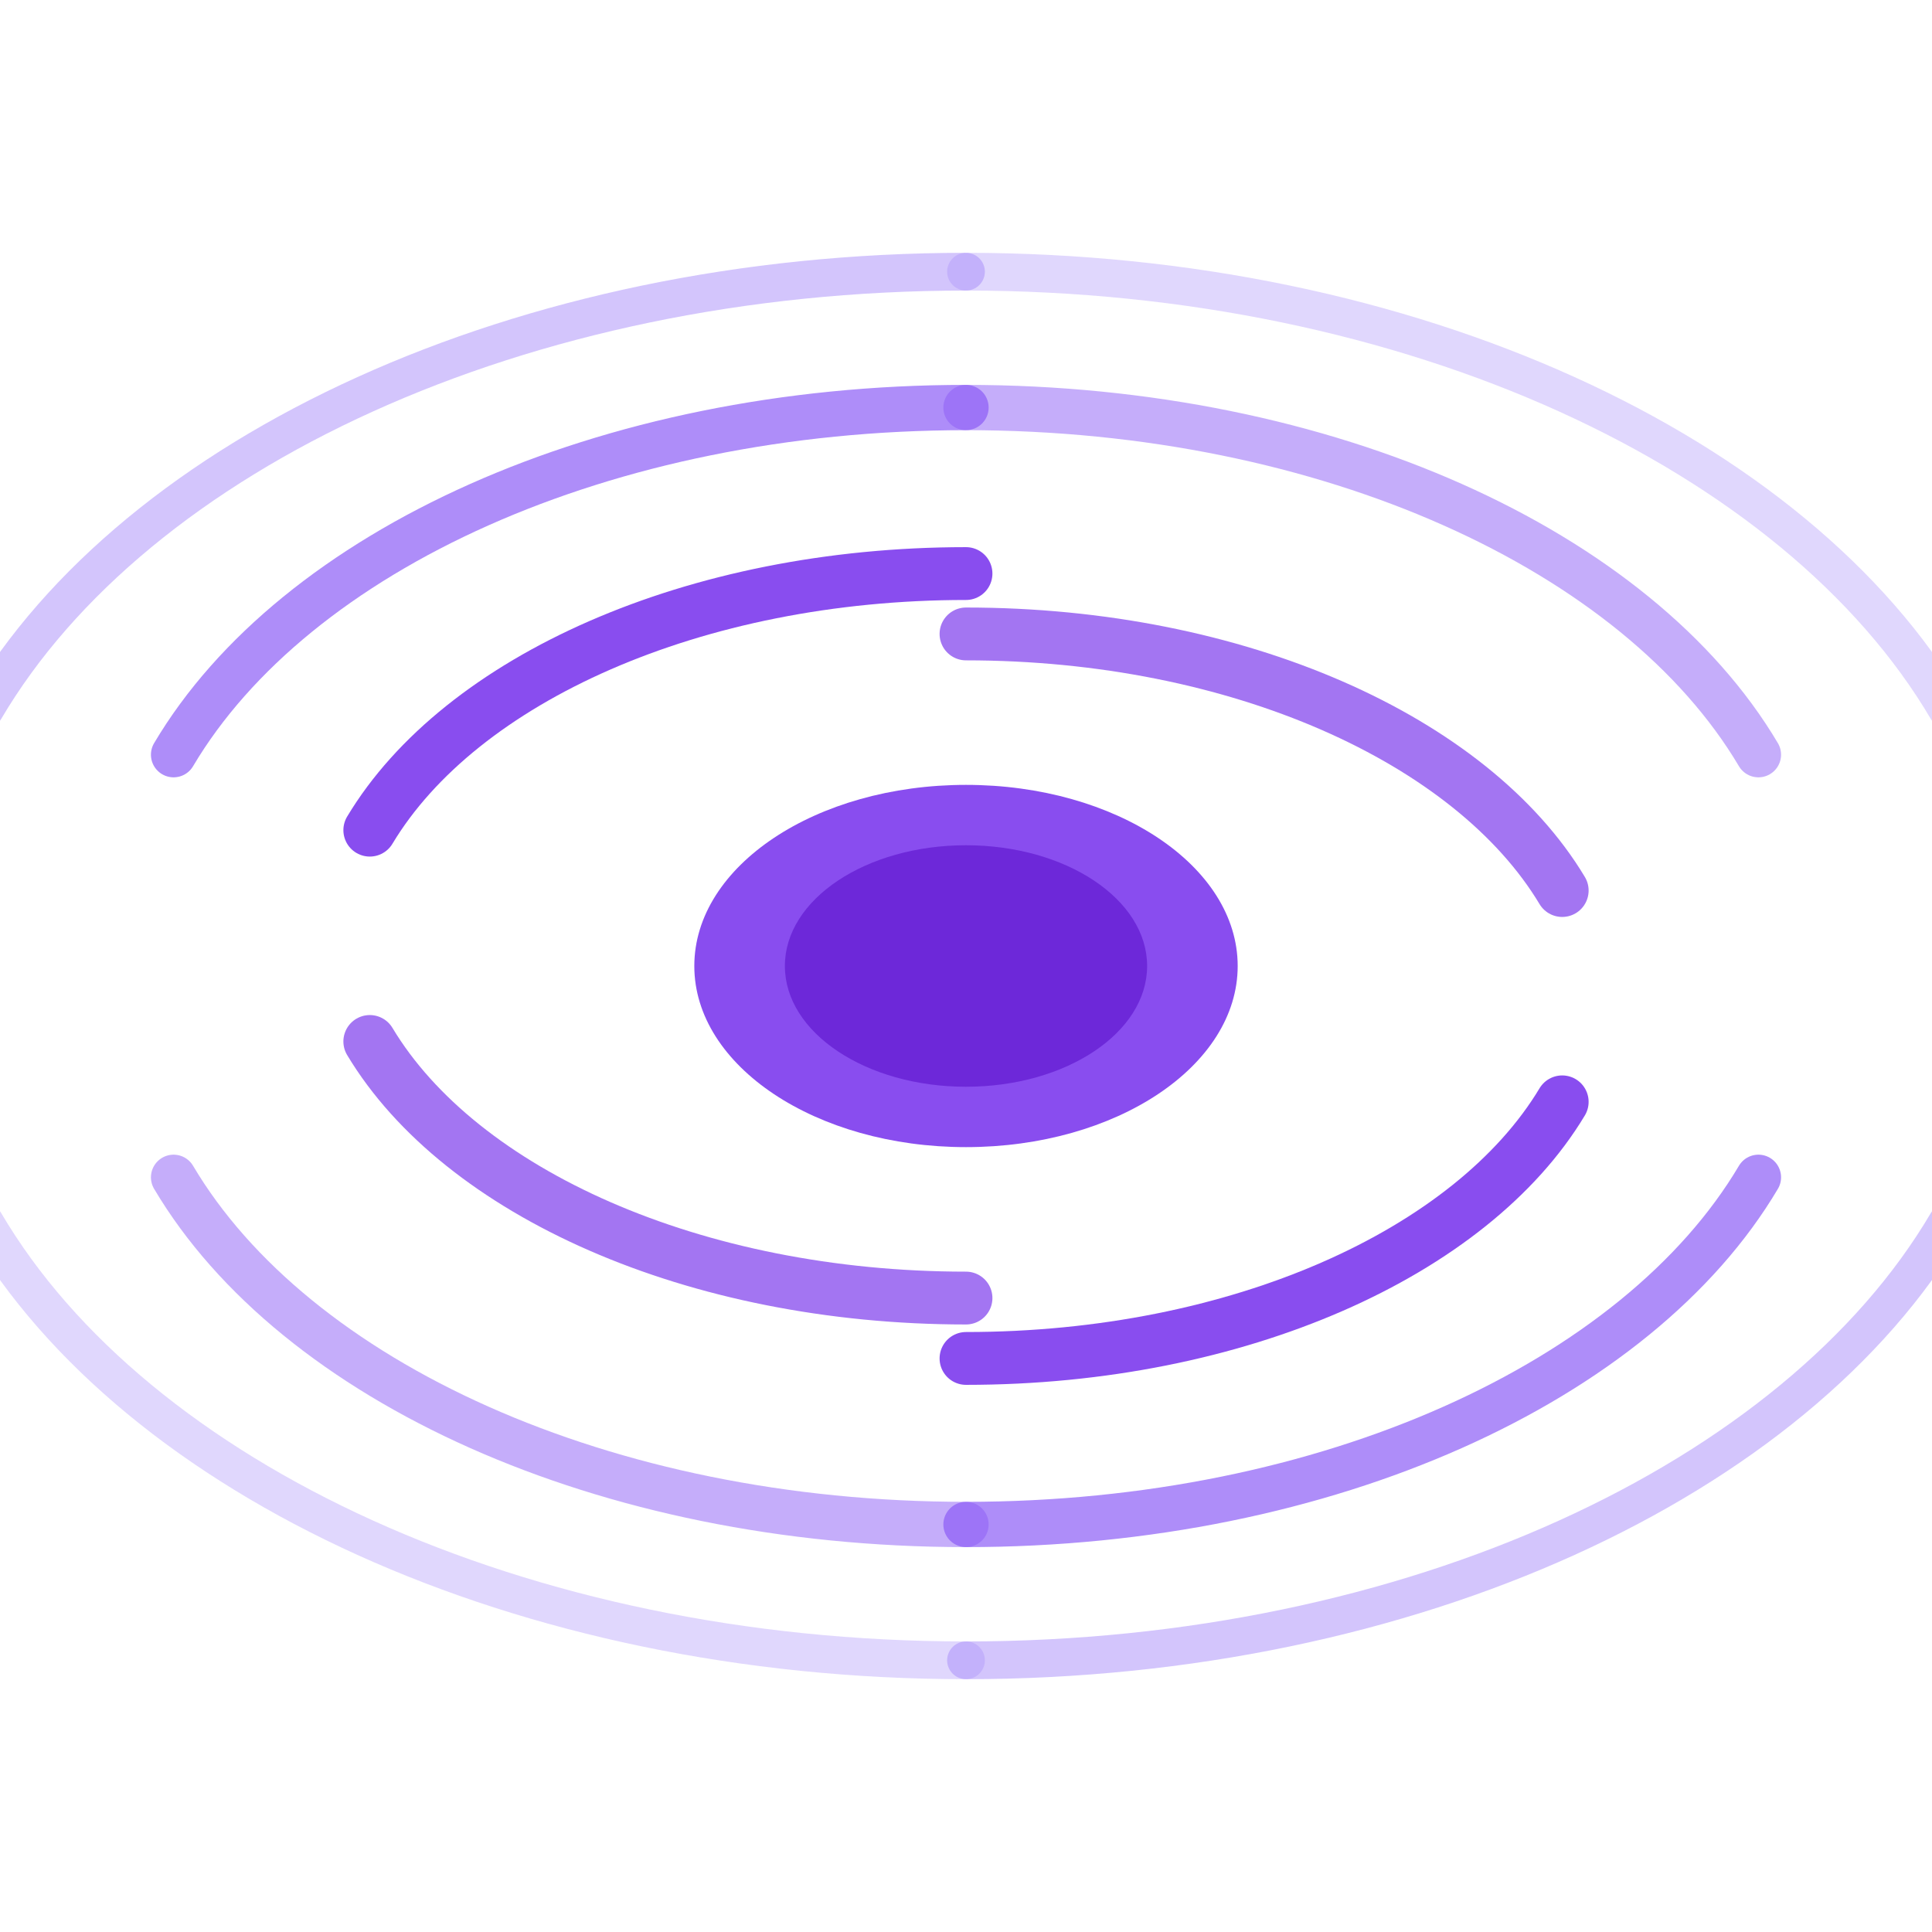
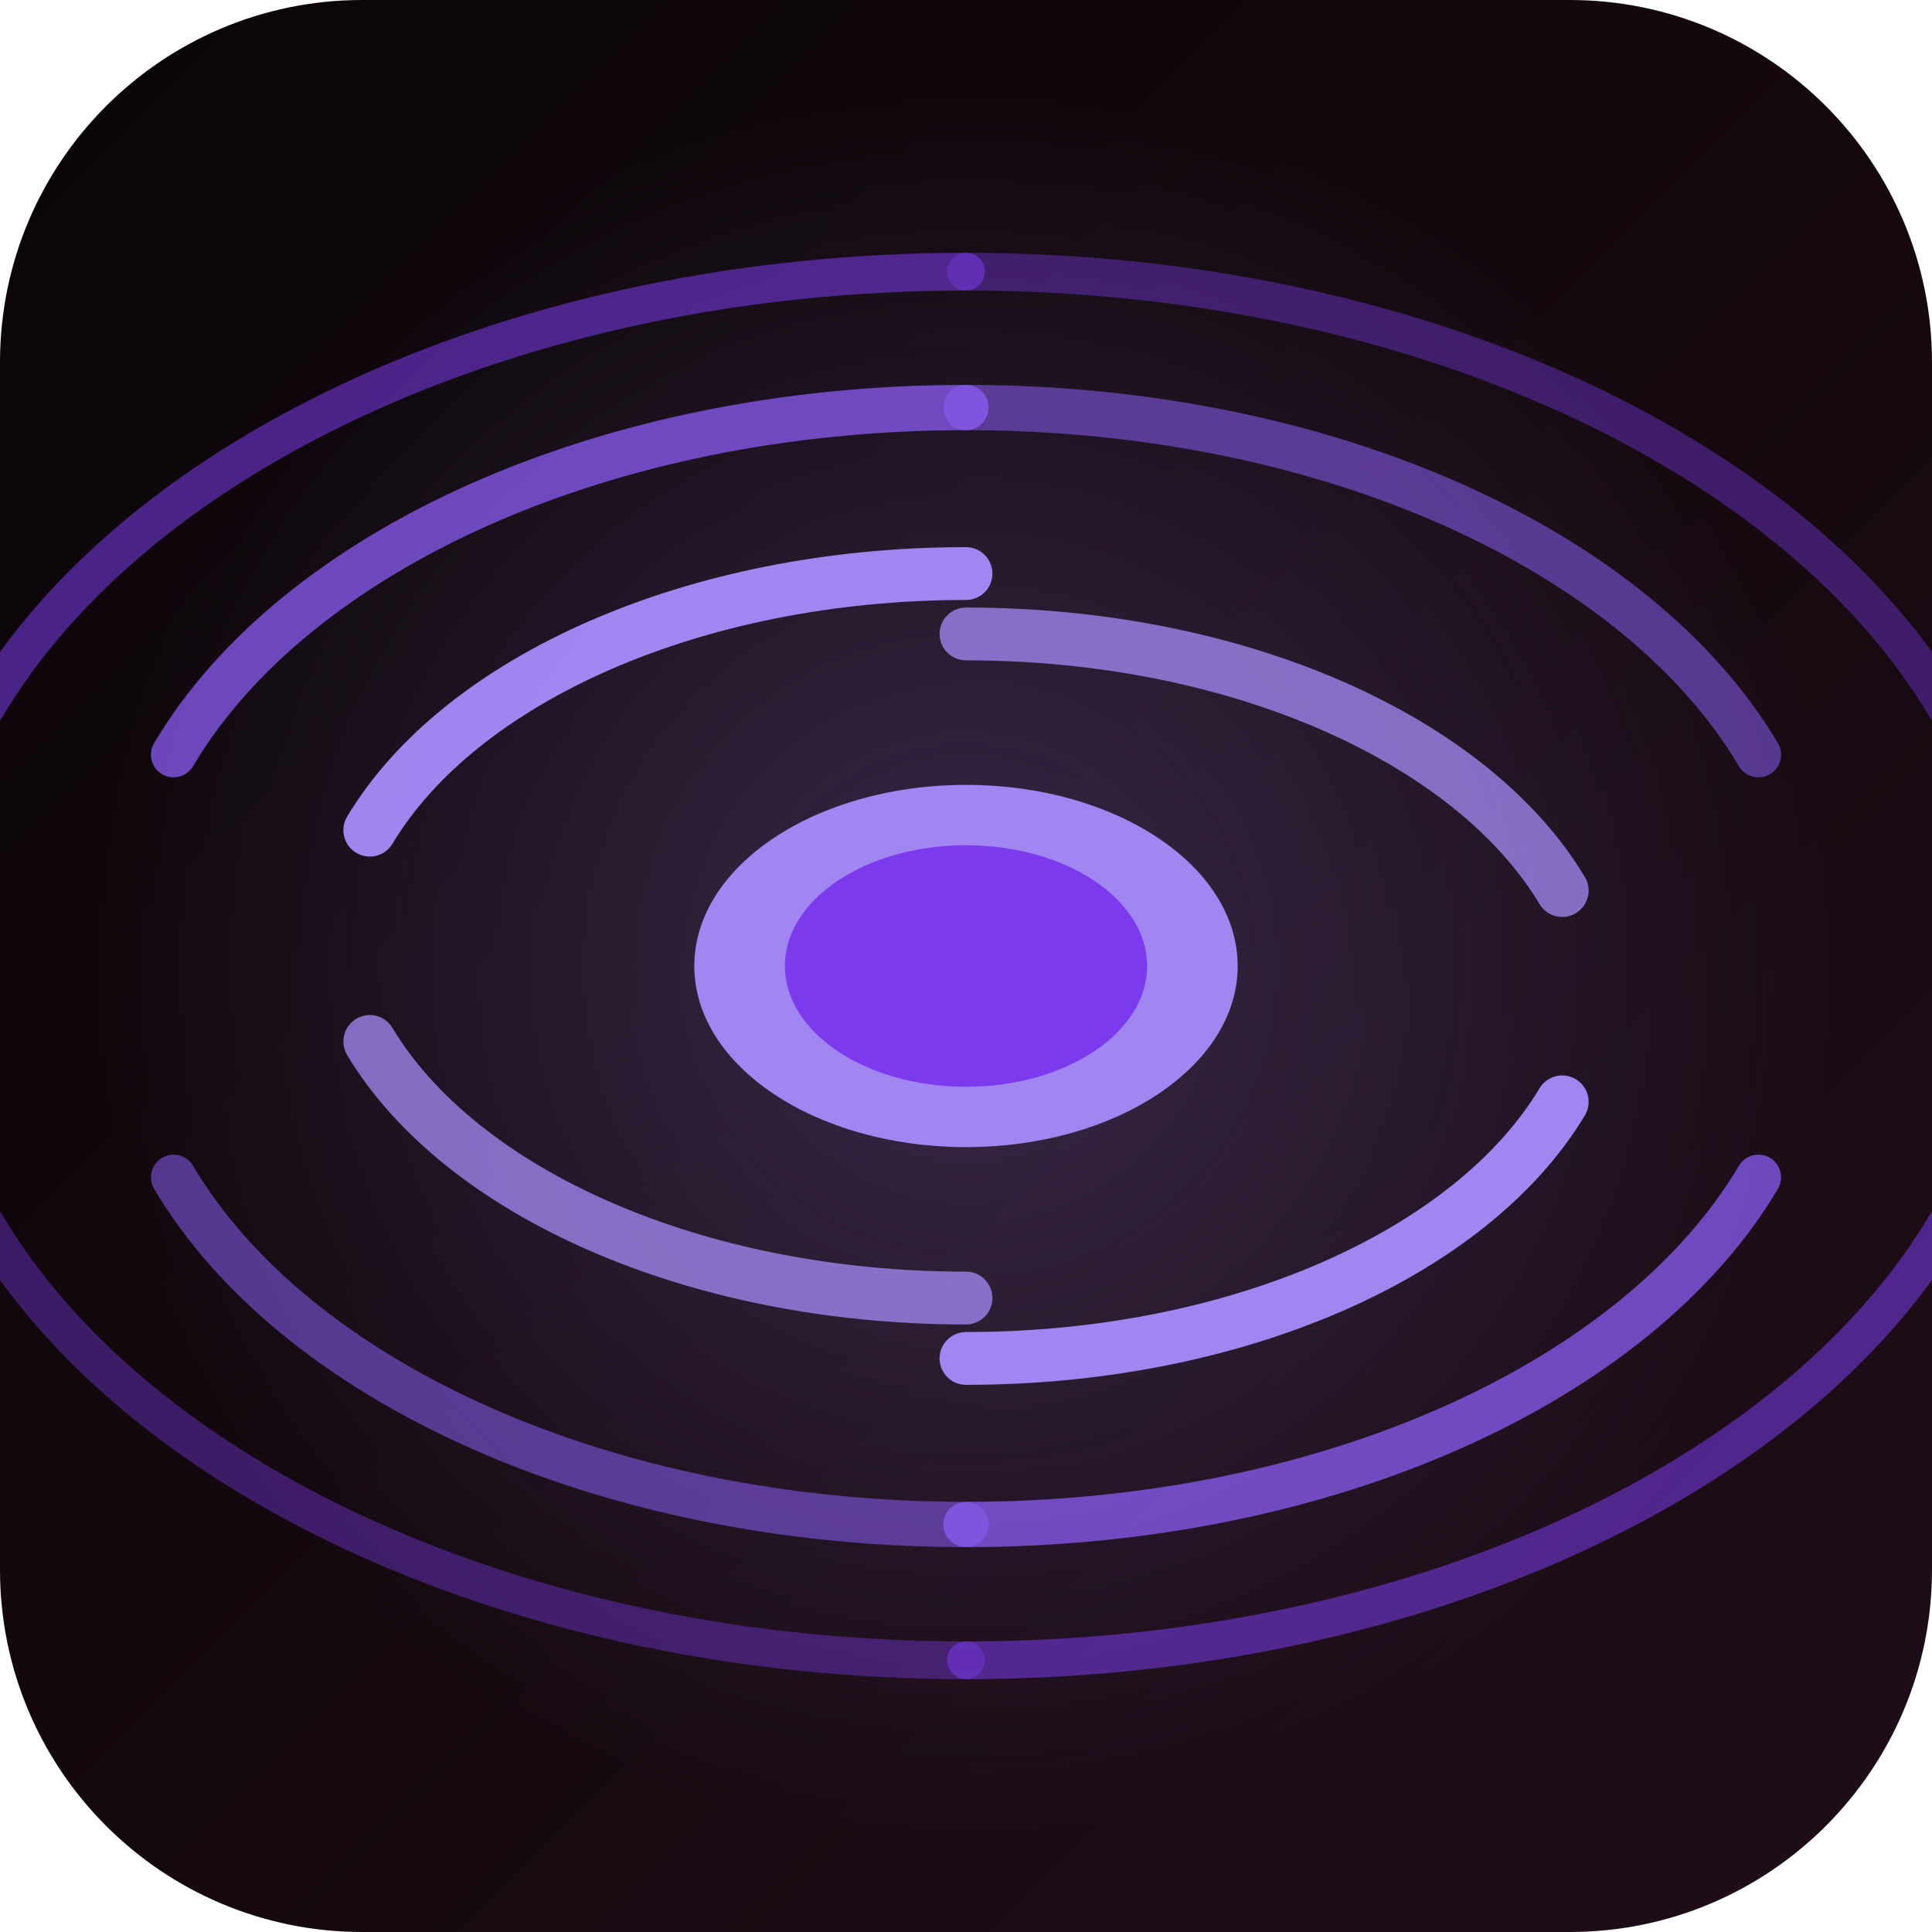
<svg xmlns="http://www.w3.org/2000/svg" viewBox="0 0 512 512" fill="none">
-   <ellipse cx="256" cy="256" rx="72" ry="48" fill="#7C3AED" opacity="0.9" />
-   <ellipse cx="256" cy="256" rx="48" ry="32" fill="#6D28D9" />
-   <path d="M256 152c-72 0-134 28-158 68" stroke="#7C3AED" stroke-width="14" stroke-linecap="round" opacity="0.9" />
-   <path d="M414 236c-24-40-86-68-158-68" stroke="#7C3AED" stroke-width="14" stroke-linecap="round" opacity="0.7" />
-   <path d="M256 360c72 0 134-28 158-68" stroke="#7C3AED" stroke-width="14" stroke-linecap="round" opacity="0.9" />
-   <path d="M98 276c24 40 86 68 158 68" stroke="#7C3AED" stroke-width="14" stroke-linecap="round" opacity="0.7" />
-   <path d="M256 108c-96 0-178 38-210 92" stroke="#8B5CF6" stroke-width="12" stroke-linecap="round" opacity="0.7" />
-   <path d="M466 200c-32-54-114-92-210-92" stroke="#8B5CF6" stroke-width="12" stroke-linecap="round" opacity="0.5" />
-   <path d="M256 404c96 0 178-38 210-92" stroke="#8B5CF6" stroke-width="12" stroke-linecap="round" opacity="0.7" />
-   <path d="M46 312c32 54 114 92 210 92" stroke="#8B5CF6" stroke-width="12" stroke-linecap="round" opacity="0.5" />
-   <path d="M256 72c-118 0-220 48-260 116" stroke="#A78BFA" stroke-width="10" stroke-linecap="round" opacity="0.5" />
-   <path d="M516 188c-40-68-142-116-260-116" stroke="#A78BFA" stroke-width="10" stroke-linecap="round" opacity="0.35" />
-   <path d="M256 440c118 0 220-48 260-116" stroke="#A78BFA" stroke-width="10" stroke-linecap="round" opacity="0.5" />
-   <path d="M-4 324c40 68 142 116 260 116" stroke="#A78BFA" stroke-width="10" stroke-linecap="round" opacity="0.35" />
+   <defs>
+     <linearGradient id="bg" x1="0" y1="0" x2="1" y2="1">
+       <stop offset="0%" stop-color="#0A0508" />
+       <stop offset="55%" stop-color="#15090F" />
+       <stop offset="100%" stop-color="#1F0E1A" />
+     </linearGradient>
+     <radialGradient id="glow" cx="50%" cy="50%" r="45%">
+       <stop offset="0%" stop-color="#A78BFA" stop-opacity="0.25" />
+       <stop offset="100%" stop-color="#A78BFA" stop-opacity="0" />
+     </radialGradient>
+   </defs>
+   <rect x="0" y="0" width="512" height="512" rx="96" ry="96" fill="url(#bg)" />
+   <rect x="0" y="0" width="512" height="512" rx="96" ry="96" fill="url(#glow)" />
+   <ellipse cx="256" cy="256" rx="72" ry="48" fill="#A78BFA" opacity="0.95" />
+   <ellipse cx="256" cy="256" rx="48" ry="32" fill="#7C3AED" />
+   <path d="M256 152c-72 0-134 28-158 68" stroke="#A78BFA" stroke-width="14" stroke-linecap="round" opacity="0.95" />
+   <path d="M414 236c-24-40-86-68-158-68" stroke="#A78BFA" stroke-width="14" stroke-linecap="round" opacity="0.75" />
+   <path d="M256 360c72 0 134-28 158-68" stroke="#A78BFA" stroke-width="14" stroke-linecap="round" opacity="0.95" />
+   <path d="M98 276c24 40 86 68 158 68" stroke="#A78BFA" stroke-width="14" stroke-linecap="round" opacity="0.75" />
+   <path d="M256 108c-96 0-178 38-210 92" stroke="#8B5CF6" stroke-width="12" stroke-linecap="round" opacity="0.75" />
+   <path d="M466 200c-32-54-114-92-210-92" stroke="#8B5CF6" stroke-width="12" stroke-linecap="round" opacity="0.55" />
+   <path d="M256 404c96 0 178-38 210-92" stroke="#8B5CF6" stroke-width="12" stroke-linecap="round" opacity="0.75" />
+   <path d="M46 312c32 54 114 92 210 92" stroke="#8B5CF6" stroke-width="12" stroke-linecap="round" opacity="0.55" />
+   <path d="M256 72c-118 0-220 48-260 116" stroke="#7C3AED" stroke-width="10" stroke-linecap="round" opacity="0.55" />
+   <path d="M516 188c-40-68-142-116-260-116" stroke="#7C3AED" stroke-width="10" stroke-linecap="round" opacity="0.4" />
+   <path d="M256 440c118 0 220-48 260-116" stroke="#7C3AED" stroke-width="10" stroke-linecap="round" opacity="0.55" />
+   <path d="M-4 324c40 68 142 116 260 116" stroke="#7C3AED" stroke-width="10" stroke-linecap="round" opacity="0.4" />
</svg>
